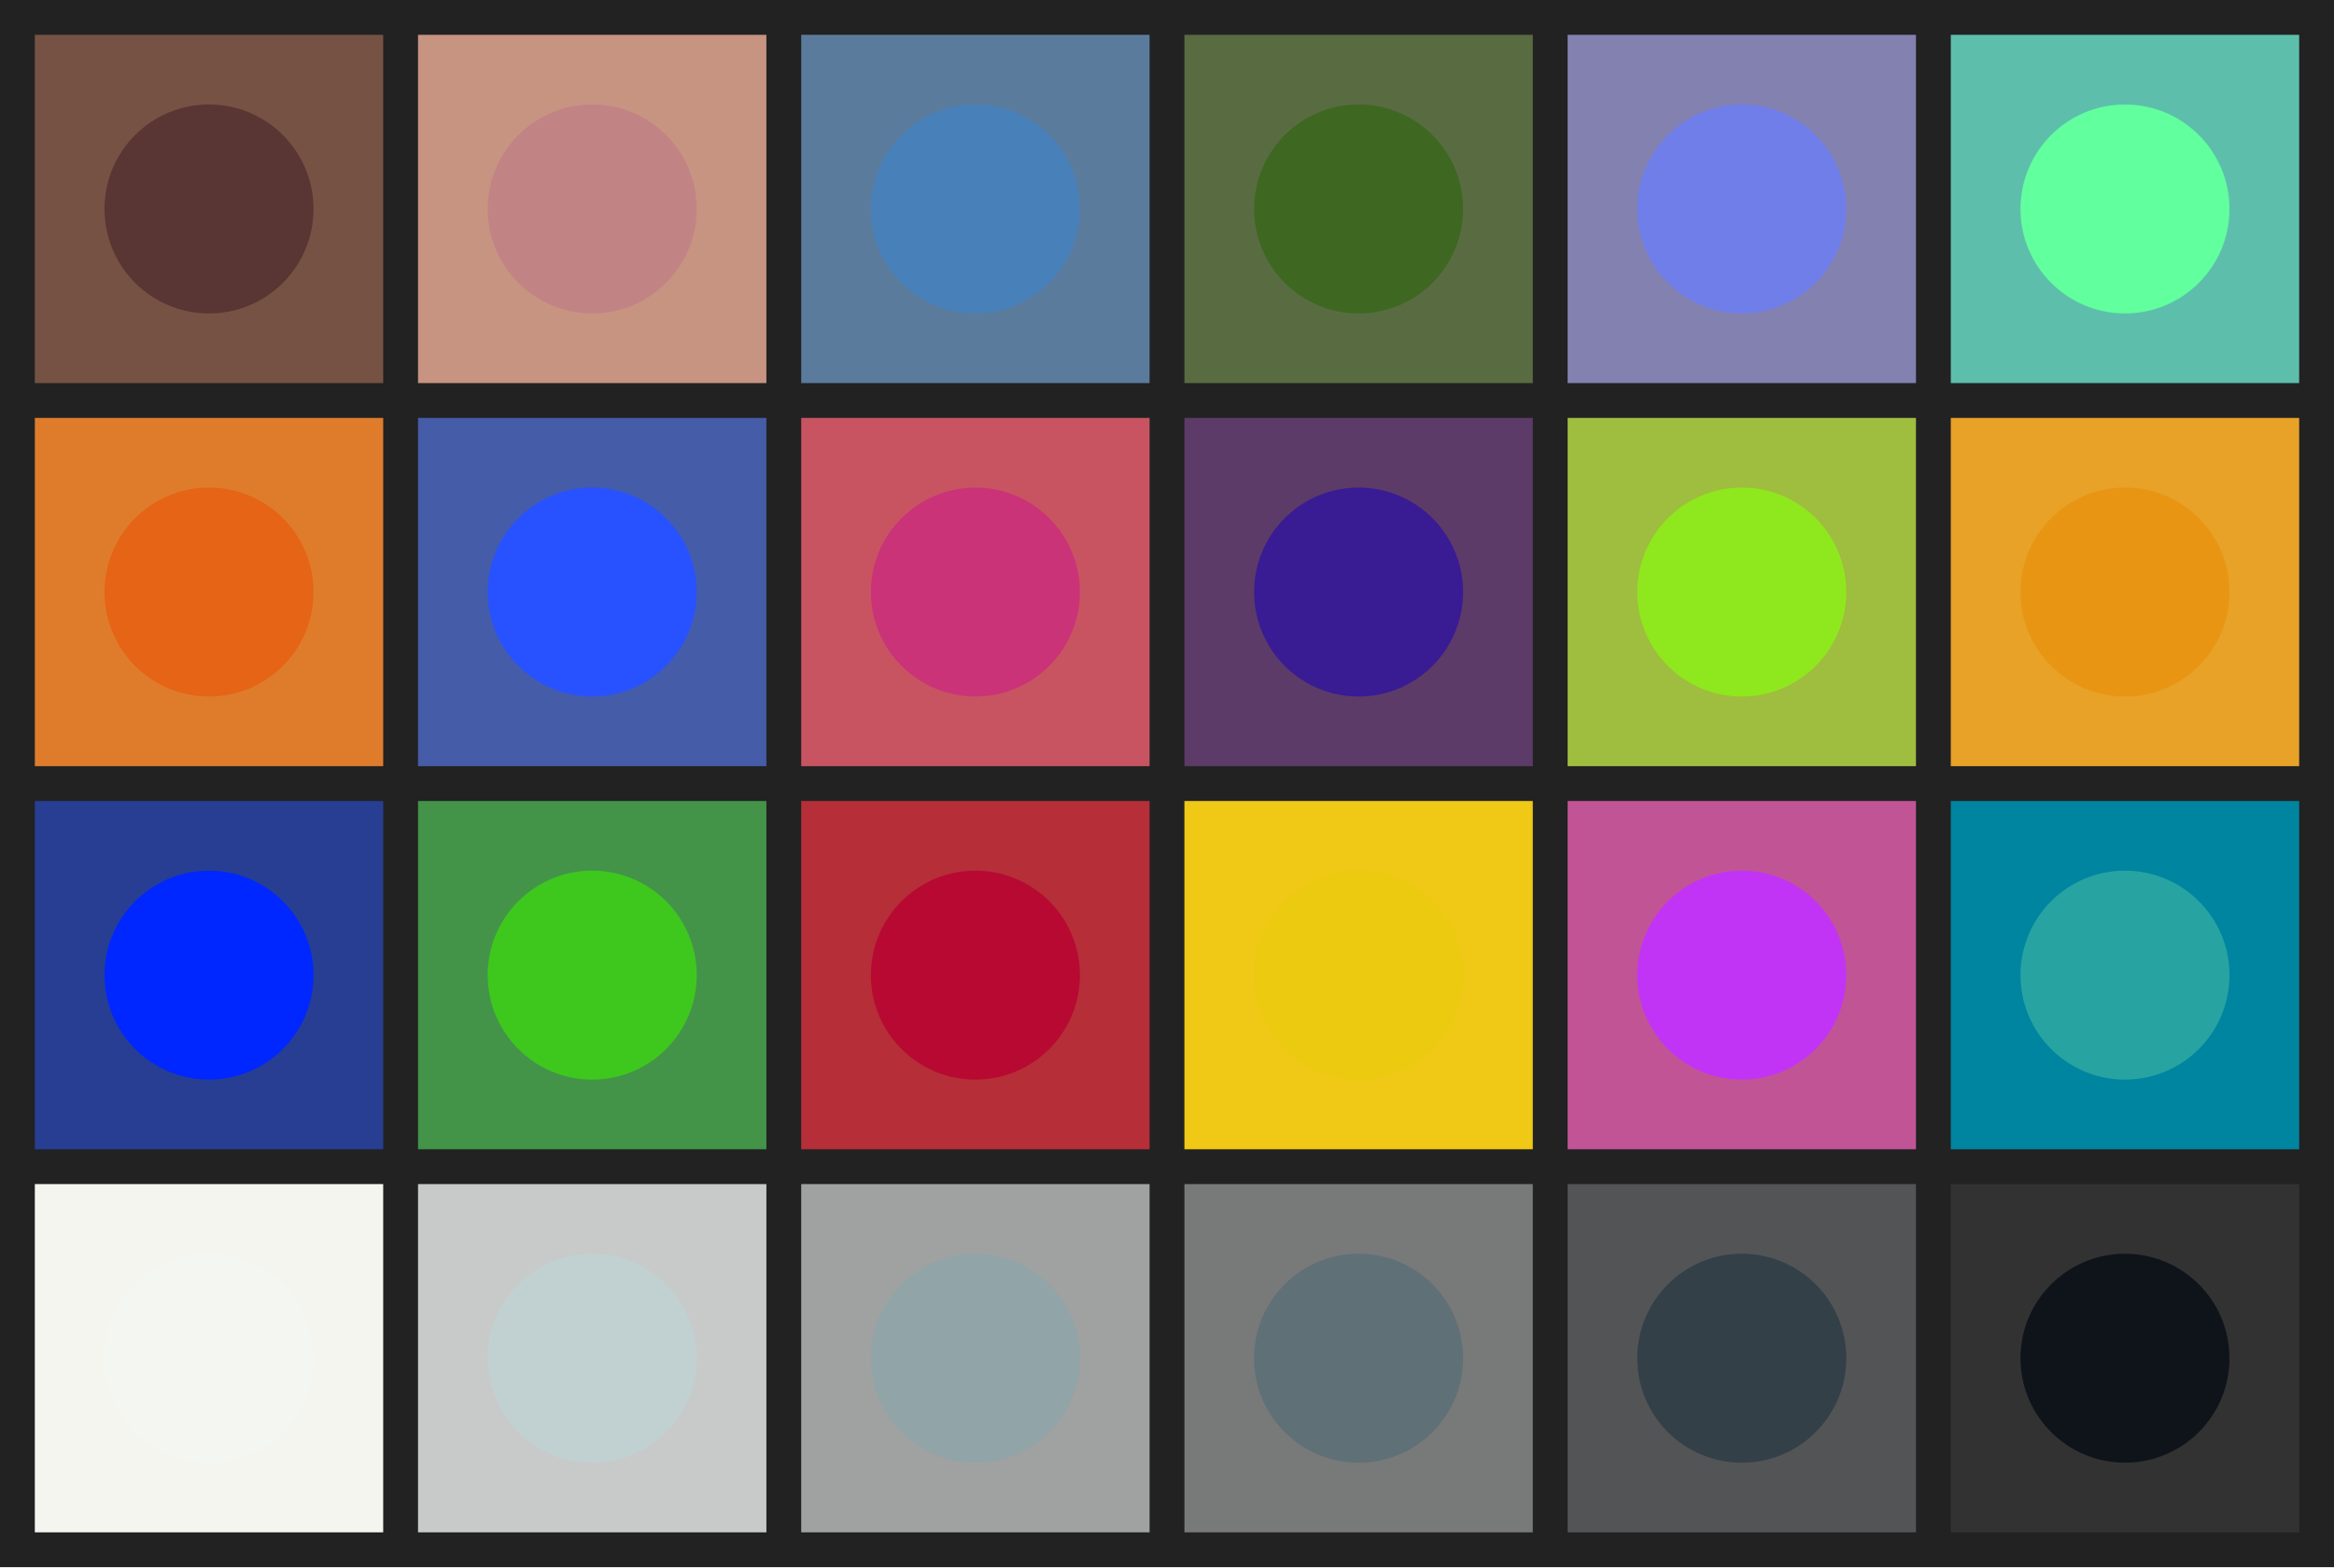
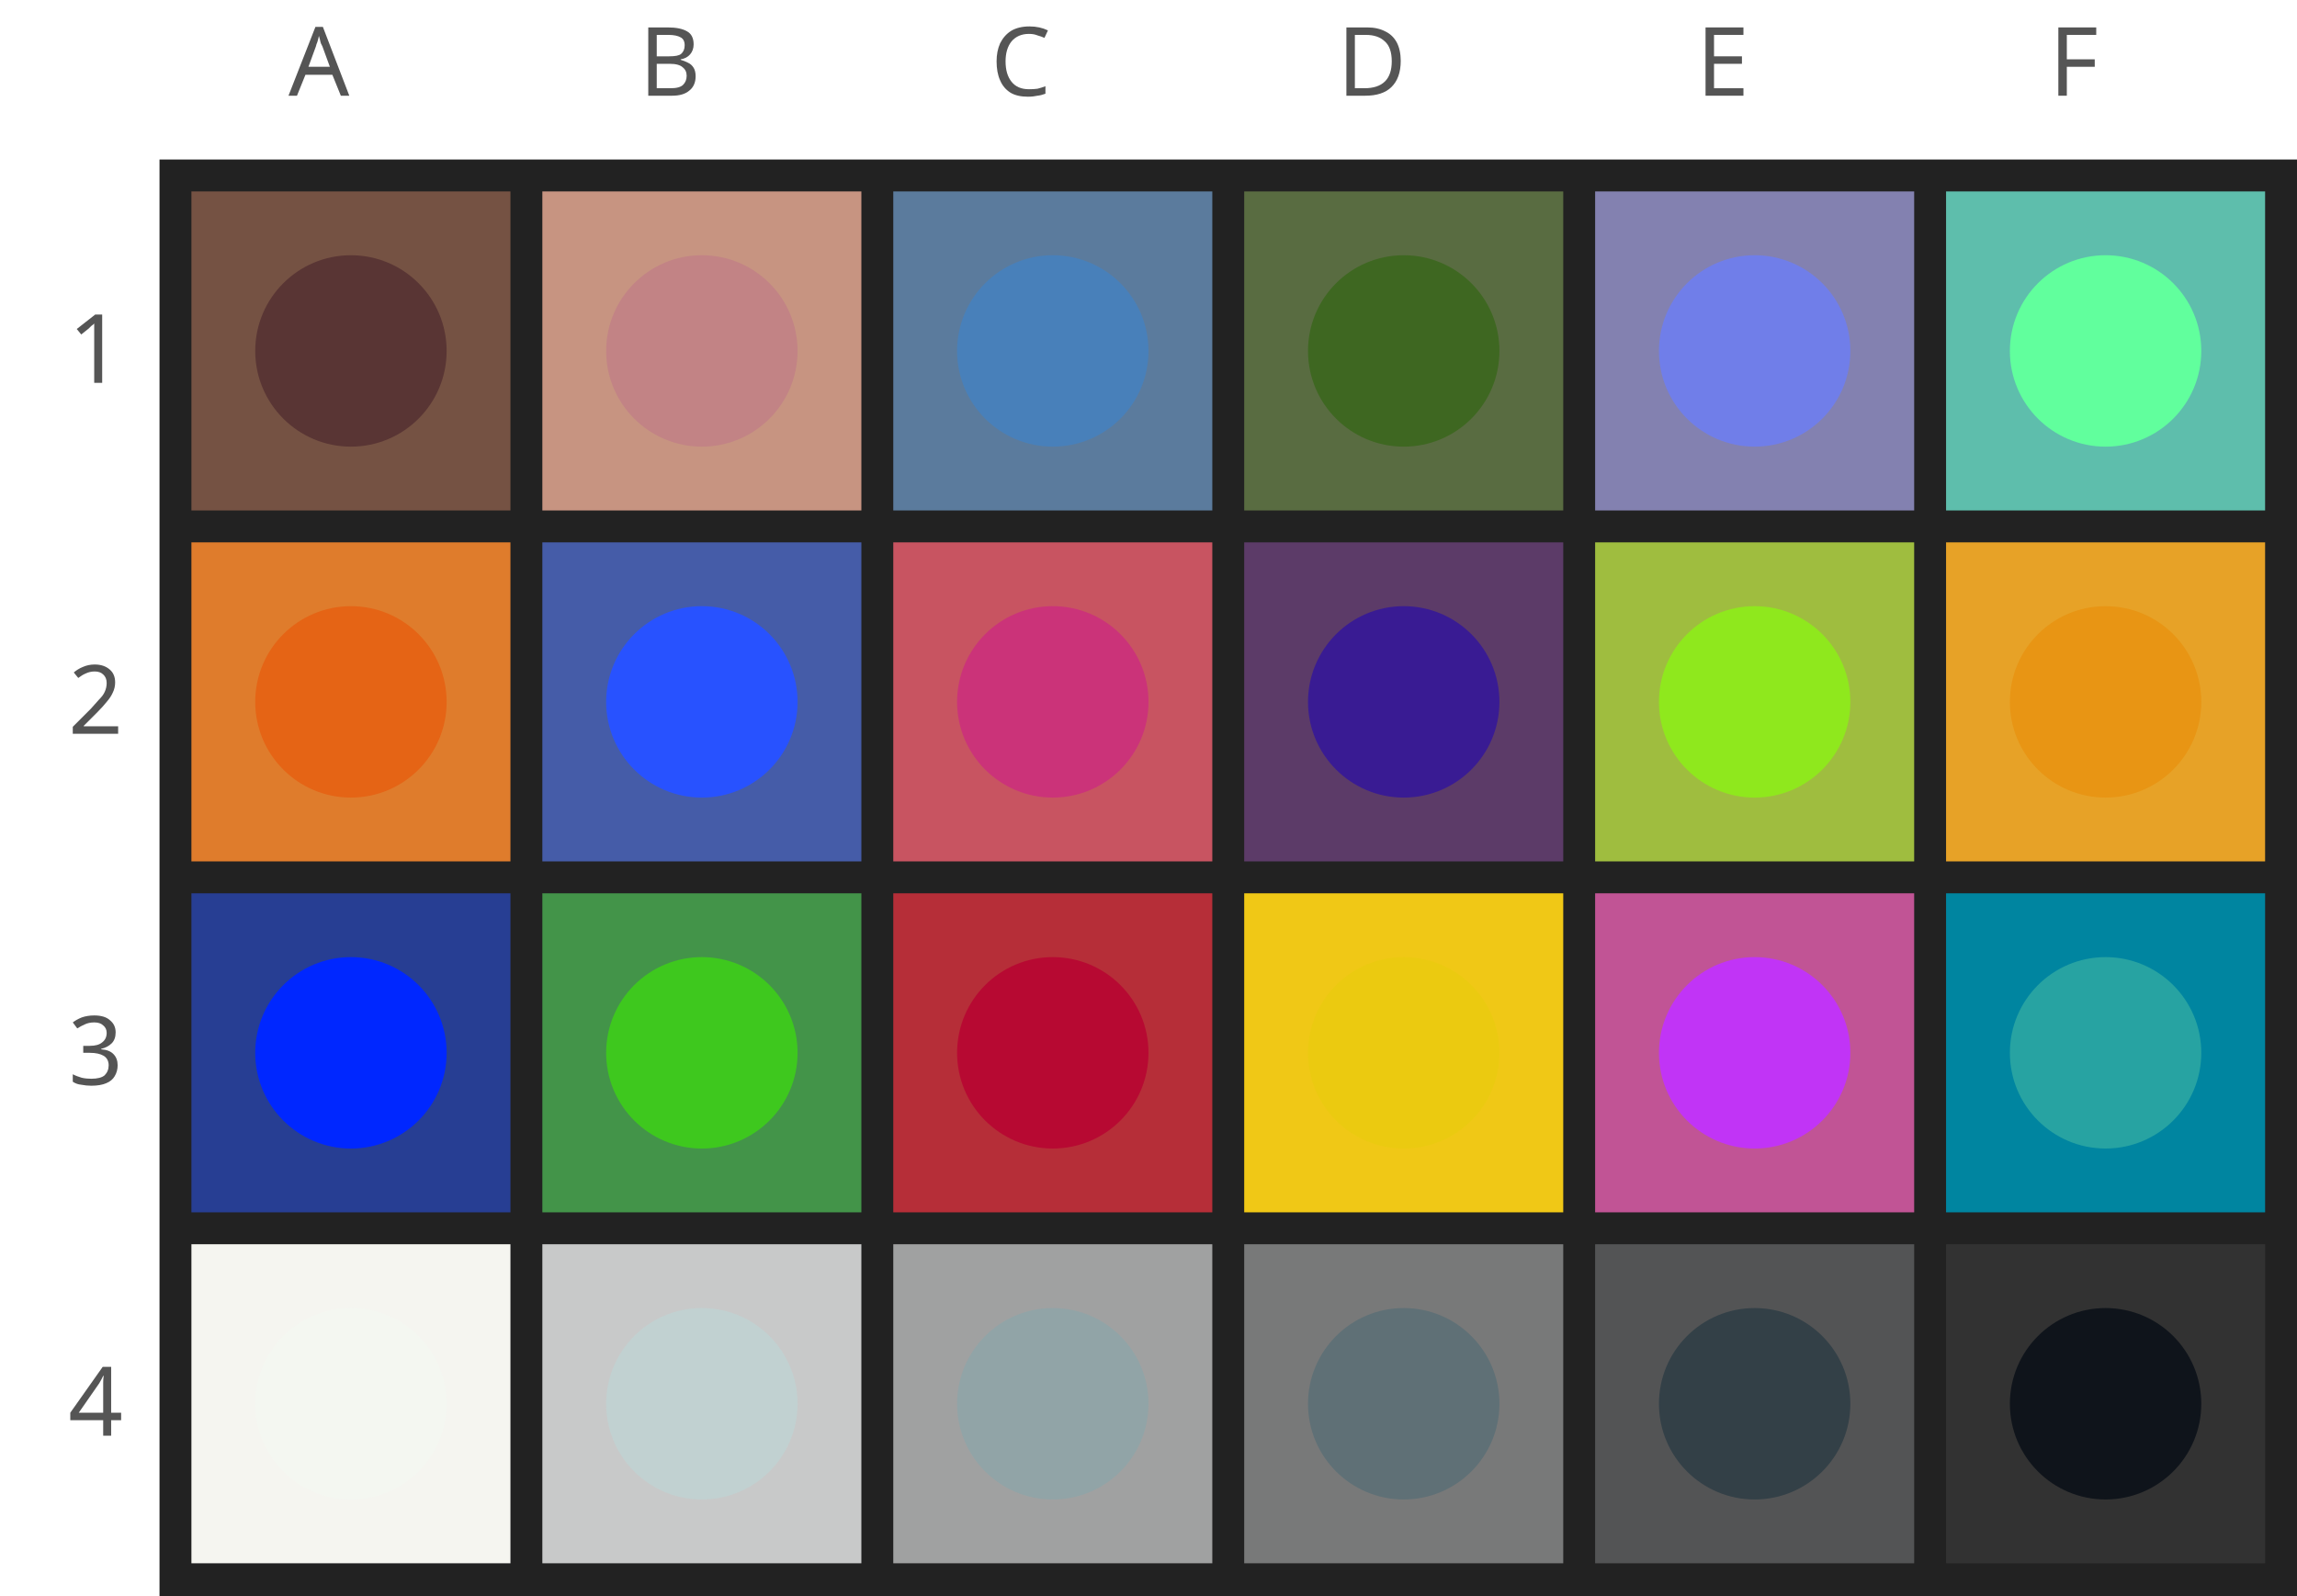
- <svg xmlns="http://www.w3.org/2000/svg" viewBox="0 0 67 45" width="670" height="450">
+ <svg xmlns="http://www.w3.org/2000/svg" viewBox="-5 -5 72 50">
  <style>
.dark_skin rect { fill: rgb(45.87% 32.007% 26.381%)}
.dark_skin circle { fill: rgb(34.718% 20.613% 20.438%)}
.light_skin rect { fill: rgb(78.017% 58.196% 50.774%)}
.light_skin circle { fill: rgb(75.883% 51.473% 52.093%)}
.blue_sky rect { fill: rgb(35.861% 48.066% 61.656%)}
.blue_sky circle { fill: rgb(28.208% 50.065% 73.003%)}
.foliage rect { fill: rgb(34.958% 42.345% 25.421%)}
.foliage circle { fill: rgb(24.224% 40.427% 13.1%)}
.blue_flower rect { fill: rgb(51.295% 50.413% 68.919%)}
.blue_flower circle { fill: rgb(43.905% 49.584% 91.484%)}
.bluish_green rect { fill: rgb(36.879% 74.368% 67.475%)}
.bluish_green circle { fill: rgb(38.035%, 100%, 61.536%)}
.orange rect { fill: rgb(87.373% 48.743% 17.204%)}
.orange circle { fill: rgb(89.819% 39.398% 8.09%)}
.purplish_blue rect { fill: rgb(27.056% 36.069% 65.797%)}
.purplish_blue circle { fill: rgb(15.548%, 31.988%, 100%)}
.moderate_red rect { fill: rgb(78.237% 32.996% 38.206%)}
.moderate_red circle { fill: rgb(79.55% 19.913% 47.322%)}
.purple rect { fill: rgb(36.026% 23.316% 40.645%)}
.purple circle { fill: rgb(22.448% 10.669% 57.454%)}
.yellow_green rect { fill: rgb(62.375% 74.018% 24.794%)}
.yellow_green circle { fill: rgb(56.001% 90.871% 11.32%)}
.orange_yellow rect { fill: rgb(90.468% 63.366% 15.251%)}
.orange_yellow circle { fill: rgb(91.064% 58.625% 7.758%)}
.blue rect { fill: rgb(15.435% 24.383% 57.707%)}
.blue circle { fill: rgb(0% 15.363% 100%)}
.green rect { fill: rgb(26.389% 58.138% 28.686%)}
.green circle { fill: rgb(24.233% 78.557% 11.688%)}
.red rect { fill: rgb(71.382% 18.067% 22.093%)}
.red circle { fill: rgb(71.857% 3.392% 19.475%)}
.yellow rect { fill: rgb(94.048% 78.357% 8.81%)}
.yellow circle { fill: rgb(92.236% 79.399% 6.339%)}
.magenta rect { fill: rgb(75.573% 32.886% 58.478%)}
.magenta circle { fill: rgb(75.626% 20.418% 96.562%)}
.desat_cyan rect { fill: rgb(0.09% 52.057% 62.881%)}
.desat_cyan circle { fill: rgb(15.475% 64.099% 63.624%)}
.white_95 rect { fill: rgb(96.175% 95.968% 94.203%)}
.white_95 circle { fill: rgb(95.755% 96.82% 94.42%)}
.neutral_8 rect { fill: rgb(78.488% 79.009% 78.735%)}
.neutral_8 circle { fill: rgb(75.707% 81.964% 81.909%)}
.neutral_65 rect { fill: rgb(62.855% 63.293% 63.241%)}
.neutral_65 circle { fill: rgb(56.916% 64.376% 65.453%)}
.neutral_5 rect { fill: rgb(46.911% 47.606% 47.621%)}
.neutral_5 circle { fill: rgb(37.123% 43.825% 46.242%)}
.neutral_35 rect { fill: rgb(32.496% 33.053% 33.226%)}
.neutral_35 circle { fill: rgb(20.121% 25.034% 27.962%)}
.black_2 rect { fill: rgb(19.463% 19.54% 19.795%)}
.black_2 circle { fill: rgb(6.071% 8.008% 10.496%)}
- 
- #xmacbeth circle {display: none}
+     @font-face {
+         font-family: OS_Cond_Med;
+         src: url(./fonts/OS_Cond_Med.woff2);
+     }
+     text {
+         font-family: OS_Cond_Med;
+         font-size:3px;
+         text-anchor:middle;
+         fill: #555
+         }
+     text.end {
+       text-anchor:end;
+     }
</style>
  <rect width="100%" height="100%" fill="#222" />
  <g id="macbeth">
    <g class="row1">
      <g class="dark_skin">
        <rect x="1" y="1" width="10" height="10" />
        <circle r="3" cx="6" cy="6" />
      </g>
      <g class="light_skin" transform="translate(11,0)">
        <rect x="1" y="1" width="10" height="10" />
        <circle r="3" cx="6" cy="6" />
      </g>
      <g class="blue_sky" transform="translate(22,0)">
        <rect x="1" y="1" width="10" height="10" />
        <circle r="3" cx="6" cy="6" />
      </g>
      <g class="foliage" transform="translate(33,0)">
        <rect x="1" y="1" width="10" height="10" />
        <circle r="3" cx="6" cy="6" />
      </g>
      <g class="blue_flower" transform="translate(44,0)">
        <rect x="1" y="1" width="10" height="10" />
        <circle r="3" cx="6" cy="6" />
      </g>
      <g class="bluish_green" transform="translate(55,0)">
        <rect x="1" y="1" width="10" height="10" />
        <circle r="3" cx="6" cy="6" />
      </g>
    </g>
    <g class="row2">
      <g class="orange" transform="translate(0,11)">
        <rect x="1" y="1" width="10" height="10" />
        <circle r="3" cx="6" cy="6" />
      </g>
      <g class="purplish_blue" transform="translate(11,11)">
        <rect x="1" y="1" width="10" height="10" />
        <circle r="3" cx="6" cy="6" />
      </g>
      <g class="moderate_red" transform="translate(22,11)">
        <rect x="1" y="1" width="10" height="10" />
        <circle r="3" cx="6" cy="6" />
      </g>
      <g class="purple" transform="translate(33,11)">
        <rect x="1" y="1" width="10" height="10" />
        <circle r="3" cx="6" cy="6" />
      </g>
      <g class="yellow_green" transform="translate(44,11)">
        <rect x="1" y="1" width="10" height="10" />
        <circle r="3" cx="6" cy="6" />
      </g>
      <g class="orange_yellow" transform="translate(55,11)">
        <rect x="1" y="1" width="10" height="10" />
        <circle r="3" cx="6" cy="6" />
      </g>
    </g>
    <g class="row3">
      <g class="blue" transform="translate(0,22)">
        <rect x="1" y="1" width="10" height="10" />
        <circle r="3" cx="6" cy="6" />
      </g>
      <g class="green" transform="translate(11,22)">
        <rect x="1" y="1" width="10" height="10" />
        <circle r="3" cx="6" cy="6" />
      </g>
      <g class="red" transform="translate(22,22)">
        <rect x="1" y="1" width="10" height="10" />
        <circle r="3" cx="6" cy="6" />
      </g>
      <g class="yellow" transform="translate(33,22)">
        <rect x="1" y="1" width="10" height="10" />
        <circle r="3" cx="6" cy="6" />
      </g>
      <g class="magenta" transform="translate(44,22)">
        <rect x="1" y="1" width="10" height="10" />
        <circle r="3" cx="6" cy="6" />
      </g>
      <g class="desat_cyan" transform="translate(55,22)">
        <rect x="1" y="1" width="10" height="10" />
        <circle r="3" cx="6" cy="6" />
      </g>
    </g>
    <g class="row4">
      <g class="white_95" transform="translate(0,33)">
        <rect x="1" y="1" width="10" height="10" />
        <circle r="3" cx="6" cy="6" />
      </g>
      <g class="neutral_8" transform="translate(11,33)">
        <rect x="1" y="1" width="10" height="10" />
        <circle r="3" cx="6" cy="6" />
      </g>
      <g class="neutral_65" transform="translate(22,33)">
        <rect x="1" y="1" width="10" height="10" />
        <circle r="3" cx="6" cy="6" />
      </g>
      <g class="neutral_5" transform="translate(33,33)">
        <rect x="1" y="1" width="10" height="10" />
        <circle r="3" cx="6" cy="6" />
      </g>
      <g class="neutral_35" transform="translate(44,33)">
        <rect x="1" y="1" width="10" height="10" />
        <circle r="3" cx="6" cy="6" />
      </g>
      <g class="black_2" transform="translate(55,33)">
        <rect x="1" y="1" width="10" height="10" />
        <circle r="3" cx="6" cy="6" />
      </g>
    </g>
  </g>
+   <g>
+     <text x="5" y="-2">A</text>
+     <text x="16" y="-2">B</text>
+     <text x="27" y="-2">C</text>
+     <text x="38" y="-2">D</text>
+     <text x="49" y="-2">E</text>
+     <text x="60" y="-2">F</text>
+     <text x="-2" y="7">1</text>
+     <text x="-2" y="18">2</text>
+     <text x="-2" y="29">3</text>
+     <text x="-2" y="40">4</text>
+   </g>
</svg>
